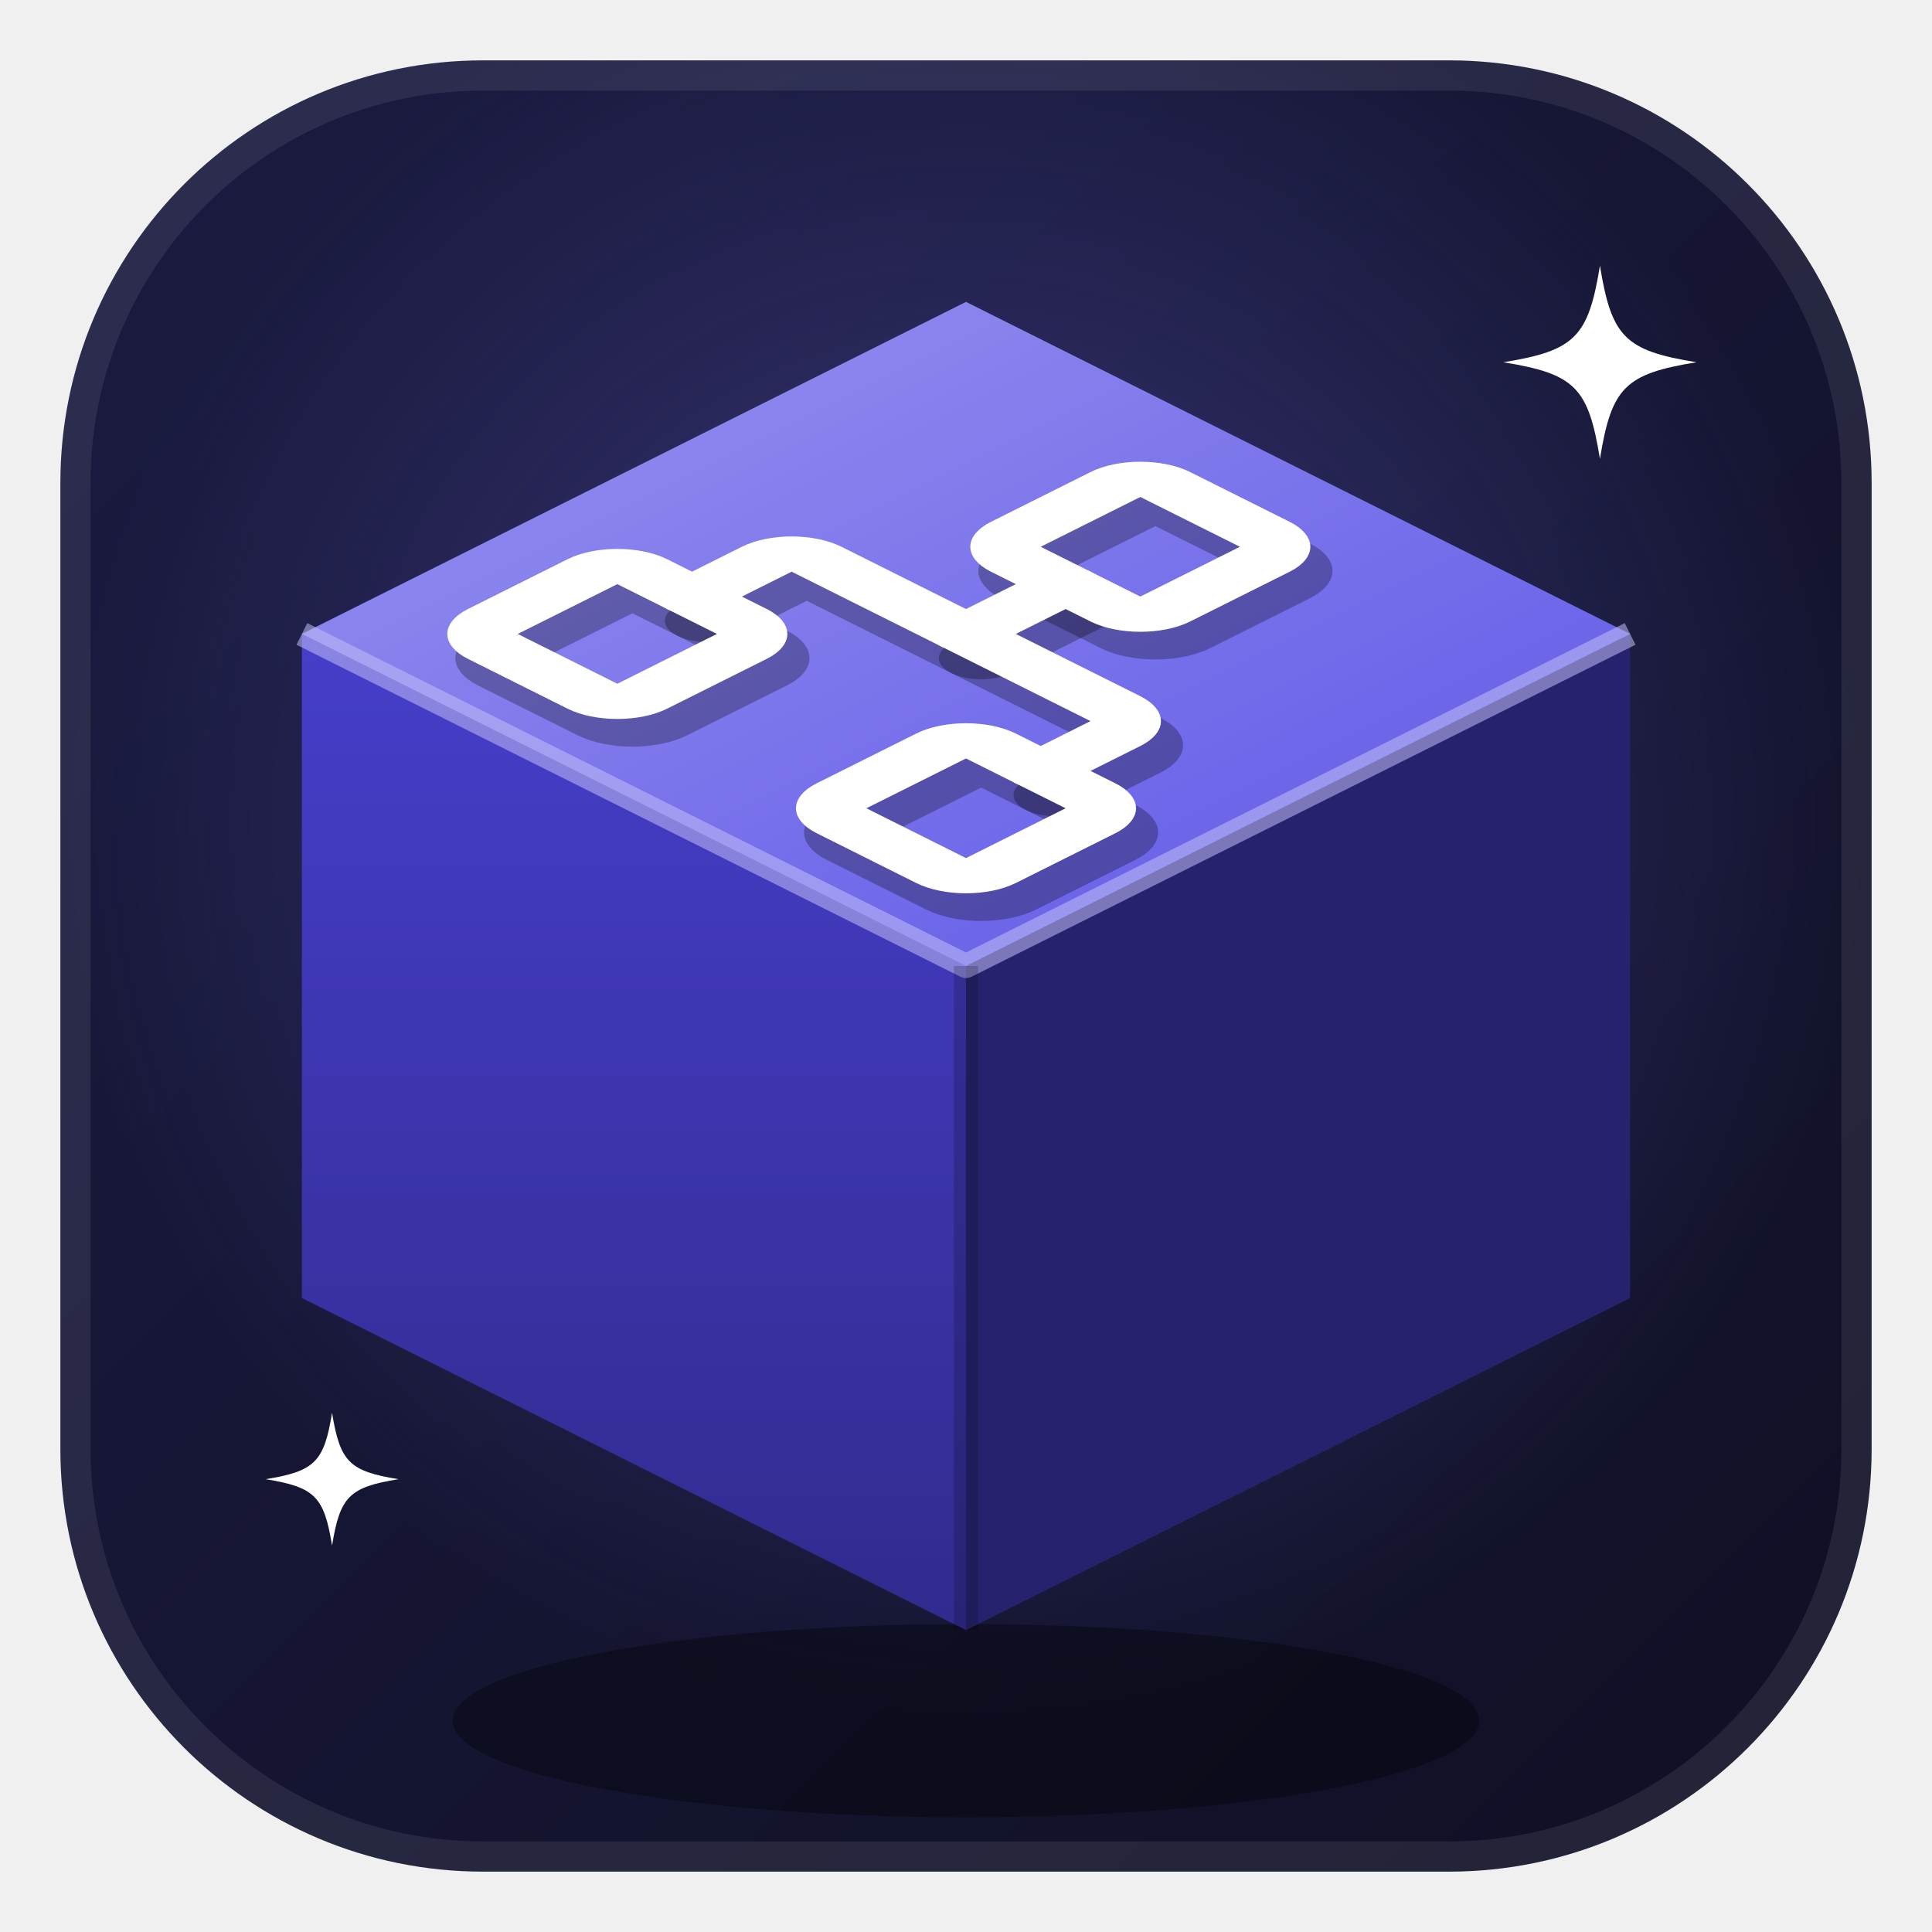
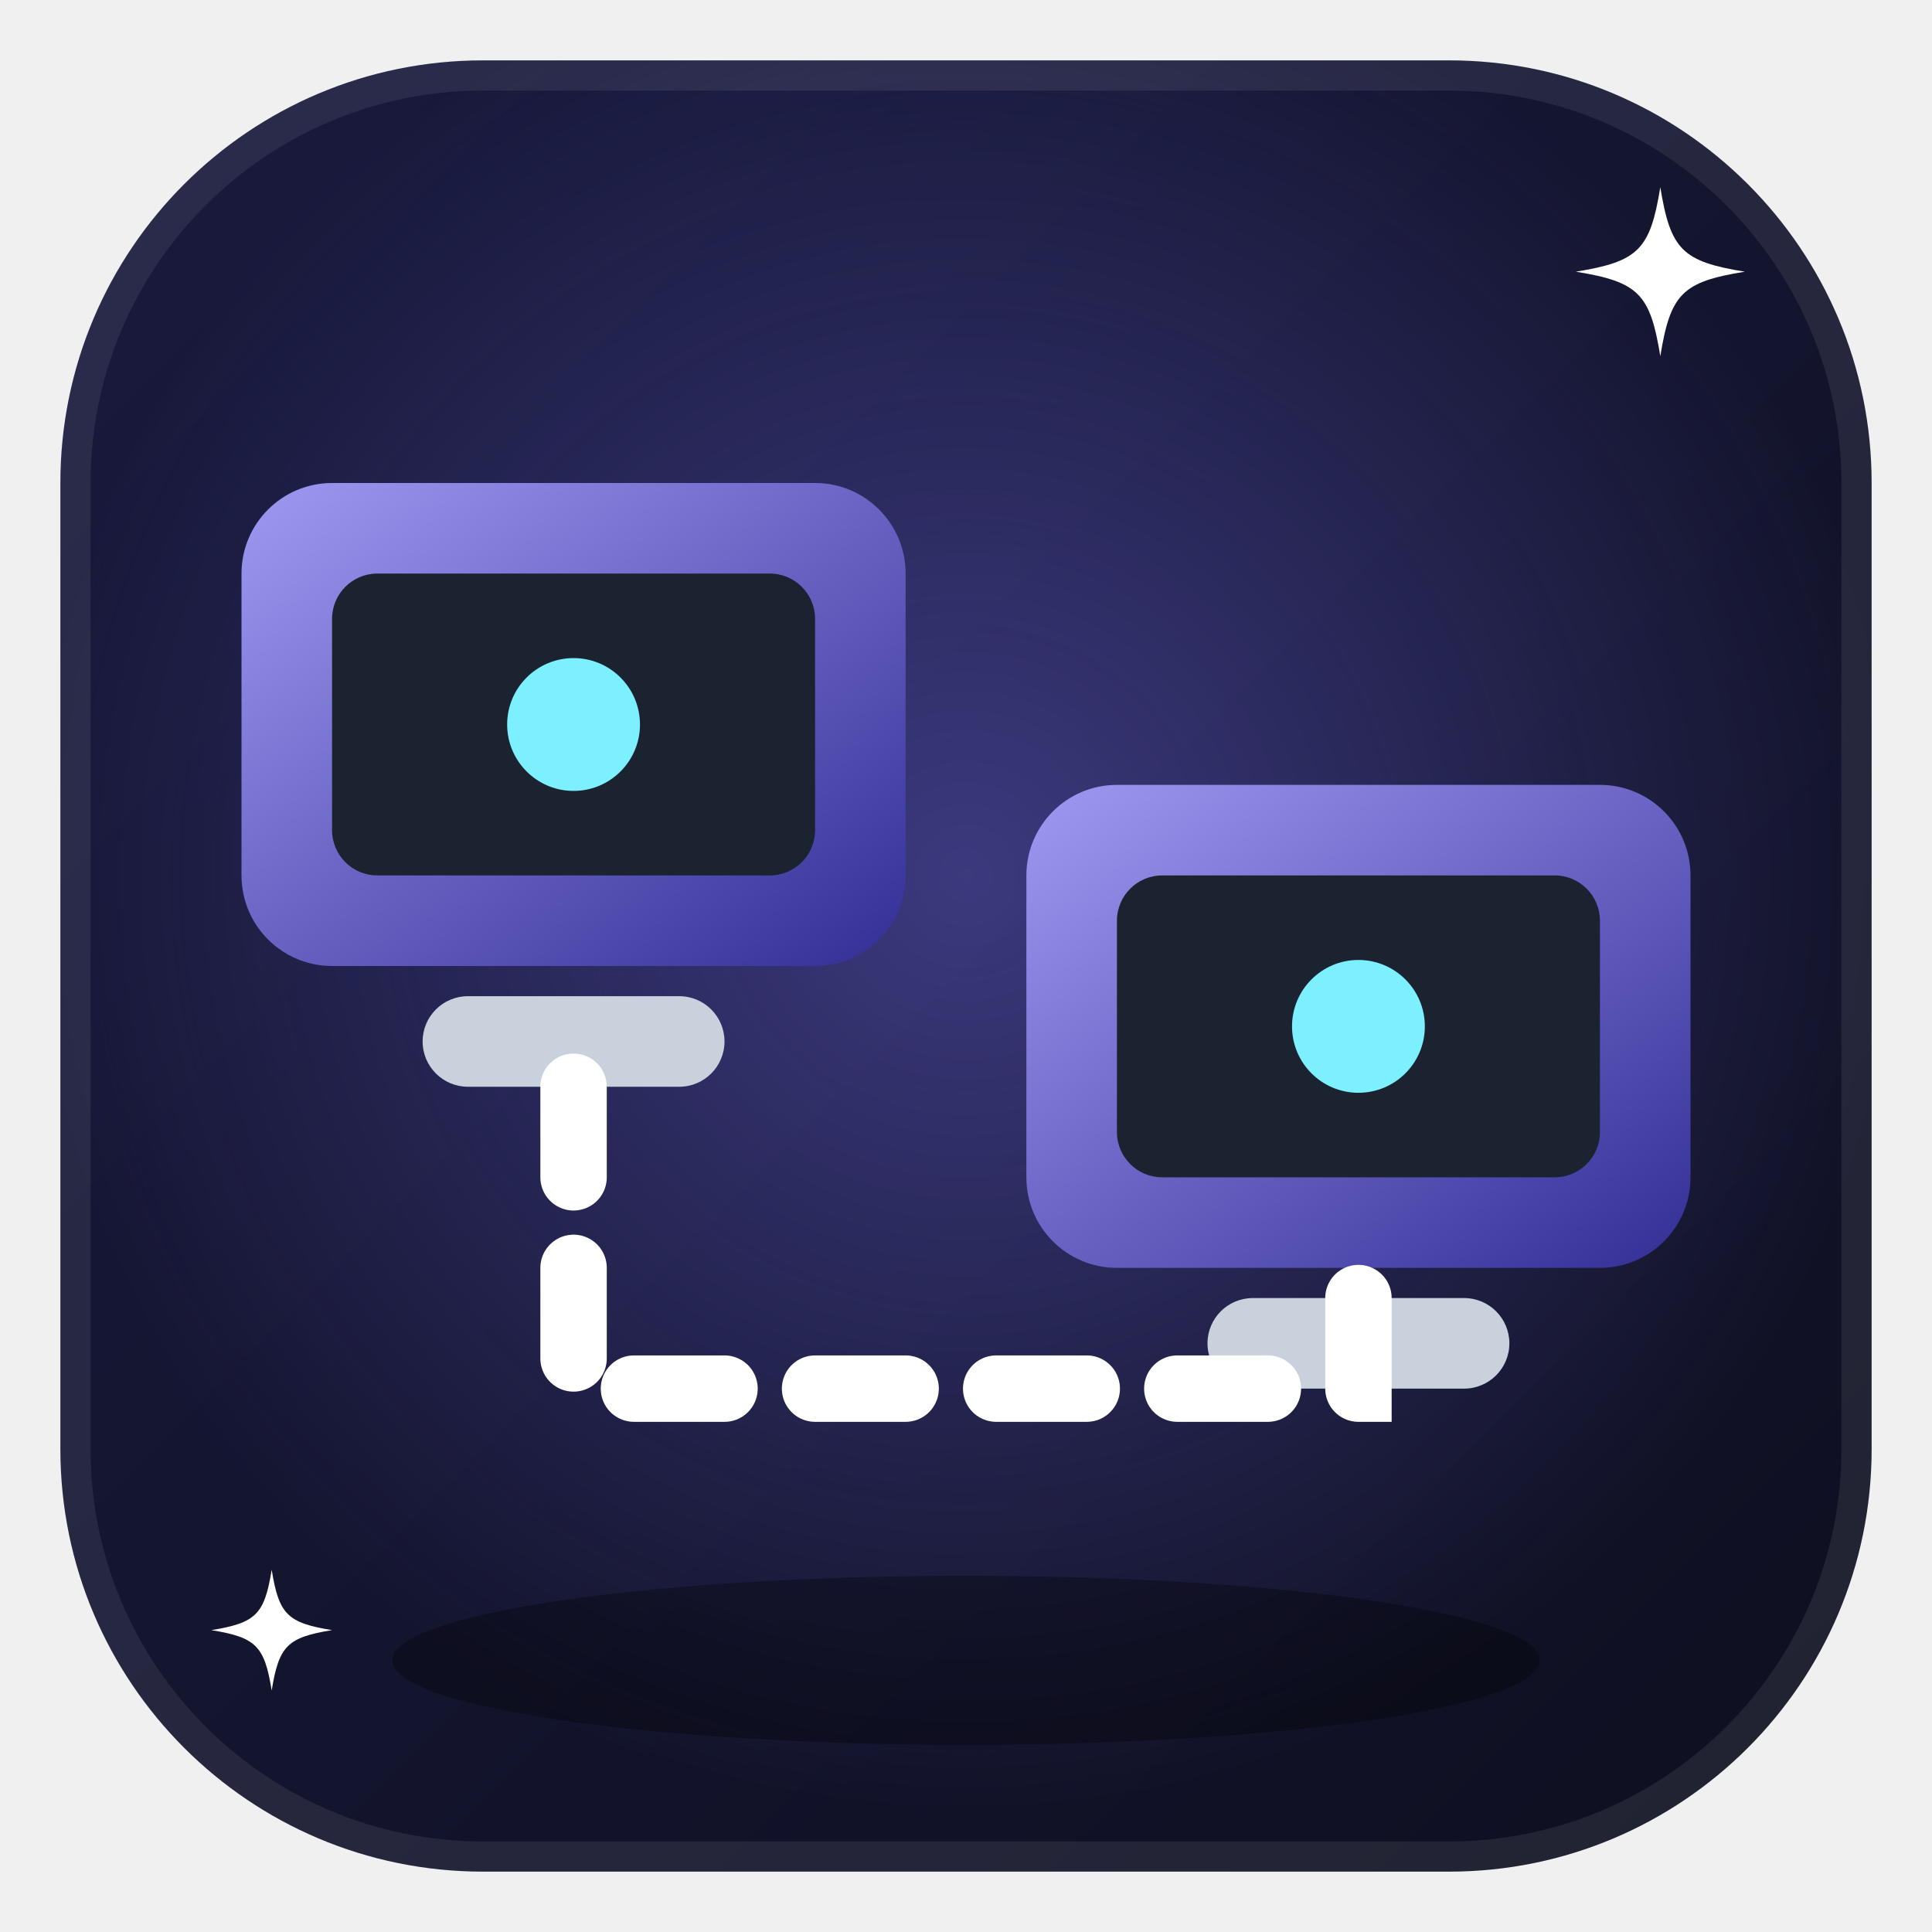
<svg xmlns="http://www.w3.org/2000/svg" viewBox="0 0 64 64" role="img" aria-hidden="true">
  <defs>
    <linearGradient id="bg" x1="0" y1="0" x2="1" y2="1">
-       <stop offset="0" stop-color="#1b1b42" />
-       <stop offset="1" stop-color="#0f1024" />
+       <stop offset="0" stop-color="#191a3e" />
+       <stop offset="1" stop-color="#0e0f1f" />
    </linearGradient>
-     <radialGradient id="halo" cx=".5" cy=".42" r=".5">
-       <stop offset="0" stop-color="#726bea" stop-opacity=".38" />
+     <radialGradient id="halo" cx=".5" cy=".45" r=".52">
+       <stop offset="0" stop-color="#726bea" stop-opacity=".42" />
      <stop offset="1" stop-color="#726bea" stop-opacity="0" />
    </radialGradient>
-     <linearGradient id="it" x1="0" y1="0" x2="1" y2="1">
-       <stop offset="0" stop-color="#9994f0" />
-       <stop offset="1" stop-color="#5d55e7" />
+     <linearGradient id="im" x1="0" y1="0" x2="1" y2="1">
+       <stop offset="0" stop-color="#9e99f1" />
+       <stop offset="1" stop-color="#332e95" />
    </linearGradient>
-     <linearGradient id="il" x1="0" y1="0" x2="0" y2="1">
-       <stop offset="0" stop-color="#463eca" />
-       <stop offset="1" stop-color="#312b8e" />
+     <linearGradient id="iv" x1="0" y1="0" x2="0" y2="1">
+       <stop offset="0" stop-color="#9e99f1" />
+       <stop offset="1" stop-color="#4f46e5" />
    </linearGradient>
-     <linearGradient id="ish" x1="0" y1="0" x2="1" y2="0">
+     <linearGradient id="iw" x1="0" y1="0" x2="0" y2="1">
+       <stop offset="0" stop-color="#ffffff" />
+       <stop offset="1" stop-color="#dfe5ee" />
+     </linearGradient>
+     <linearGradient id="ig" x1="0" y1="0" x2="0" y2="1">
+       <stop offset="0" stop-color="#ffe08a" />
+       <stop offset="1" stop-color="#f2a62b" />
+     </linearGradient>
+     <radialGradient id="ih" cx=".3" cy=".25" r=".7">
+       <stop offset="0" stop-color="#fff" stop-opacity=".55" />
+       <stop offset="1" stop-color="#fff" stop-opacity="0" />
+     </radialGradient>
+     <linearGradient id="is" x1="0" y1="0" x2="1" y2="0">
      <stop offset="0" stop-color="#fff" stop-opacity="0" />
-       <stop offset=".5" stop-color="#fff" stop-opacity=".55" />
+       <stop offset=".5" stop-color="#fff" stop-opacity=".6" />
      <stop offset="1" stop-color="#fff" stop-opacity="0" />
    </linearGradient>
-     <clipPath id="ic">
-       <path d="M32 10 L54 21 L32 32 L10 21 Z" />
-     </clipPath>
  </defs>
-   <style>.ibob,.ishadow{transform-box:fill-box;transform-origin:50% 50%}@keyframes ib{0%,100%{transform:translateY(0)}50%{transform:translateY(-2.2px)}}@keyframes isd{0%,100%{transform:scaleX(1);opacity:.35}50%{transform:scaleX(.86);opacity:.22}}@keyframes is{0%,55%{transform:translateX(0)}100%{transform:translateX(78px)}}@keyframes ig{0%,100%{opacity:.9}50%{opacity:1}}.ibob{animation:ib 4.2s ease-in-out infinite}.ishadow{animation:isd 4.2s ease-in-out infinite}.ishine{animation:is 5.5s ease-in-out infinite}.iglow{animation:ig 4.2s ease-in-out infinite}.sp{transform-box:fill-box;transform-origin:50% 50%;animation:tw 3.2s ease-in-out infinite}@keyframes tw{0%,100%{opacity:.15;transform:scale(.4) rotate(0)}50%{opacity:.95;transform:scale(1) rotate(45deg)}}@media (prefers-reduced-motion:reduce){*{animation:none!important}}</style>
+   <style>.ifl,.ipu,.ibl,.isp,.iwg,.iri,.isd,.ipop{transform-box:fill-box;transform-origin:50% 50%}.igr{transform-box:fill-box;transform-origin:50% 100%}@keyframes ifl{0%,100%{transform:translateY(0)}50%{transform:translateY(-2px)}}.ifl{animation:ifl 4.2s ease-in-out infinite}@keyframes isd{0%,100%{transform:scaleX(1);opacity:.32}50%{transform:scaleX(.85);opacity:.2}}.isd{animation:isd 4.2s ease-in-out infinite}@keyframes ipu{0%,100%{opacity:.55}50%{opacity:1}}.ipu{animation:ipu 2.4s ease-in-out infinite}@keyframes ibl{0%,44%,56%,100%{opacity:1}50%{opacity:.15}}.ibl{animation:ibl 3s steps(1,end) infinite}@keyframes isp{to{transform:rotate(360deg)}}.isp{animation:isp 14s linear infinite}@keyframes iwg{0%,100%{transform:rotate(-6deg)}50%{transform:rotate(6deg)}}.iwg{animation:iwg 3.4s ease-in-out infinite}@keyframes iri{0%{transform:translateY(2px);opacity:.7}100%{transform:translateY(-3.5px);opacity:1}}.iri{animation:iri 1.6s ease-in-out infinite alternate}@keyframes igr{0%,100%{transform:scaleY(.55)}50%{transform:scaleY(1)}}.igr{animation:igr 2.8s ease-in-out infinite}@keyframes ipop{0%,100%{transform:scale(.9)}50%{transform:scale(1.08)}}.ipop{animation:ipop 2.6s ease-in-out infinite}@keyframes ish{0%,60%{transform:translateX(-30px)}100%{transform:translateX(70px)}}.ish{animation:ish 5s ease-in-out infinite}@keyframes idash{to{stroke-dashoffset:-40}}.idash{animation:idash 2.4s linear infinite}@keyframes isw{0%,100%{transform:rotate(-50deg)}50%{transform:rotate(35deg)}}.tw{transform-box:fill-box;transform-origin:50% 50%;animation:tw 3.2s ease-in-out infinite}@keyframes tw{0%,100%{opacity:.15;transform:scale(.4) rotate(0)}50%{opacity:.95;transform:scale(1) rotate(45deg)}}@media (prefers-reduced-motion:reduce){*{animation:none!important}}</style>
  <rect x="2" y="2" width="60" height="60" rx="14" fill="url(#bg)" />
  <rect x="2" y="2" width="60" height="60" rx="14" fill="url(#halo)" />
  <rect x="2.5" y="2.5" width="59" height="59" rx="13.5" fill="none" stroke="#fff" stroke-opacity=".08" />
-   <g class="ibob">
-     <ellipse cx="32" cy="57" rx="17" ry="3.2" fill="#000" opacity=".35" class="ishadow" />
-     <path d="M10 21 L32 32 V54 L10 43 Z" fill="url(#il)" />
-     <path d="M54 21 L32 32 V54 L54 43 Z" fill="#26226e" />
-     <path d="M32 10 L54 21 L32 32 L10 21 Z" fill="url(#it)" />
-     <path d="M10 21 L32 32 L54 21" fill="none" stroke="#c1bef6" stroke-opacity=".55" stroke-width=".8" stroke-linejoin="round" />
-     <path d="M32 32 V54" stroke="#000" stroke-opacity=".18" stroke-width=".8" />
-     <g clip-path="url(#ic)">
-       <rect class="ishine" x="-14" y="6" width="14" height="30" fill="url(#ish)" transform="skewX(-25)" />
-     </g>
-     <g transform="translate(.5 .8)">
-       <g transform="matrix(0.825 0.4125 -0.825 0.4125 32 11.100)" fill="none" stroke="#000" stroke-opacity=".28" stroke-width="2.4" stroke-linecap="round" stroke-linejoin="round">
-         <rect x="16" y="16" width="6" height="6" rx="1" />
-         <rect x="2" y="16" width="6" height="6" rx="1" />
-         <rect x="9" y="2" width="6" height="6" rx="1" />
-         <path d="M5 16v-3a1 1 0 0 1 1-1h12a1 1 0 0 1 1 1v3" />
-         <path d="M12 12V8" />
-       </g>
-     </g>
-     <g class="iglow" transform="matrix(0.825 0.4125 -0.825 0.4125 32 11.100)" fill="none" stroke="#fff" stroke-width="2" stroke-linecap="round" stroke-linejoin="round">
-       <rect x="16" y="16" width="6" height="6" rx="1" />
-       <rect x="2" y="16" width="6" height="6" rx="1" />
-       <rect x="9" y="2" width="6" height="6" rx="1" />
-       <path d="M5 16v-3a1 1 0 0 1 1-1h12a1 1 0 0 1 1 1v3" />
-       <path d="M12 12V8" />
-     </g>
+   <ellipse class="isd" cx="32" cy="55" rx="19" ry="2.8" fill="#000" opacity=".32" />
+   <g class="ifl">
+     <rect x="8" y="16" width="22" height="16" rx="3" fill="url(#im)" />
+     <rect x="11" y="19" width="16" height="10" rx="1.5" fill="#1b2230" />
+     <rect x="34" y="26" width="22" height="16" rx="3" fill="url(#im)" />
+     <rect x="37" y="29" width="16" height="10" rx="1.5" fill="#1b2230" />
+     <rect x="14" y="33" width="10" height="3" rx="1.5" fill="#c9d1dc" />
+     <rect x="40" y="43" width="10" height="3" rx="1.5" fill="#c9d1dc" />
+     <path class="idash" d="M19 36v10h26v-3" fill="none" stroke="#fff" stroke-width="2.2" stroke-dasharray="3 3" stroke-linecap="round" />
+     <circle class="ipu" cx="19" cy="24" r="2.2" fill="#7cf0ff" />
+     <circle class="ipu" style="animation-delay:1s" cx="45" cy="34" r="2.2" fill="#7cf0ff" />
  </g>
-   <g transform="translate(53 12) scale(.32)">
-     <path class="sp" d="M0 -10 C1.2 -2.6 2.6 -1.2 10 0 C2.6 1.2 1.2 2.6 0 10 C-1.2 2.6 -2.6 1.2 -10 0 C-2.6 -1.2 -1.2 -2.6 0 -10Z" fill="#fff" />
+   <g transform="translate(55 9) scale(.28)">
+     <path class="tw" d="M0 -10 C1.2 -2.6 2.6 -1.2 10 0 C2.6 1.2 1.2 2.6 0 10 C-1.2 2.6 -2.6 1.2 -10 0 C-2.6 -1.2 -1.2 -2.6 0 -10Z" fill="#fff" />
  </g>
-   <g transform="translate(11 49) scale(.22)">
-     <path class="sp" style="animation-delay:1.4s" d="M0 -10 C1.2 -2.6 2.6 -1.2 10 0 C2.6 1.2 1.2 2.6 0 10 C-1.2 2.6 -2.6 1.2 -10 0 C-2.6 -1.2 -1.2 -2.6 0 -10Z" fill="#fff" />
+   <g transform="translate(9 54) scale(.2)">
+     <path class="tw" style="animation-delay:1.4s" d="M0 -10 C1.2 -2.6 2.6 -1.2 10 0 C2.6 1.2 1.2 2.6 0 10 C-1.2 2.6 -2.6 1.2 -10 0 C-2.6 -1.2 -1.2 -2.6 0 -10Z" fill="#fff" />
  </g>
</svg>
